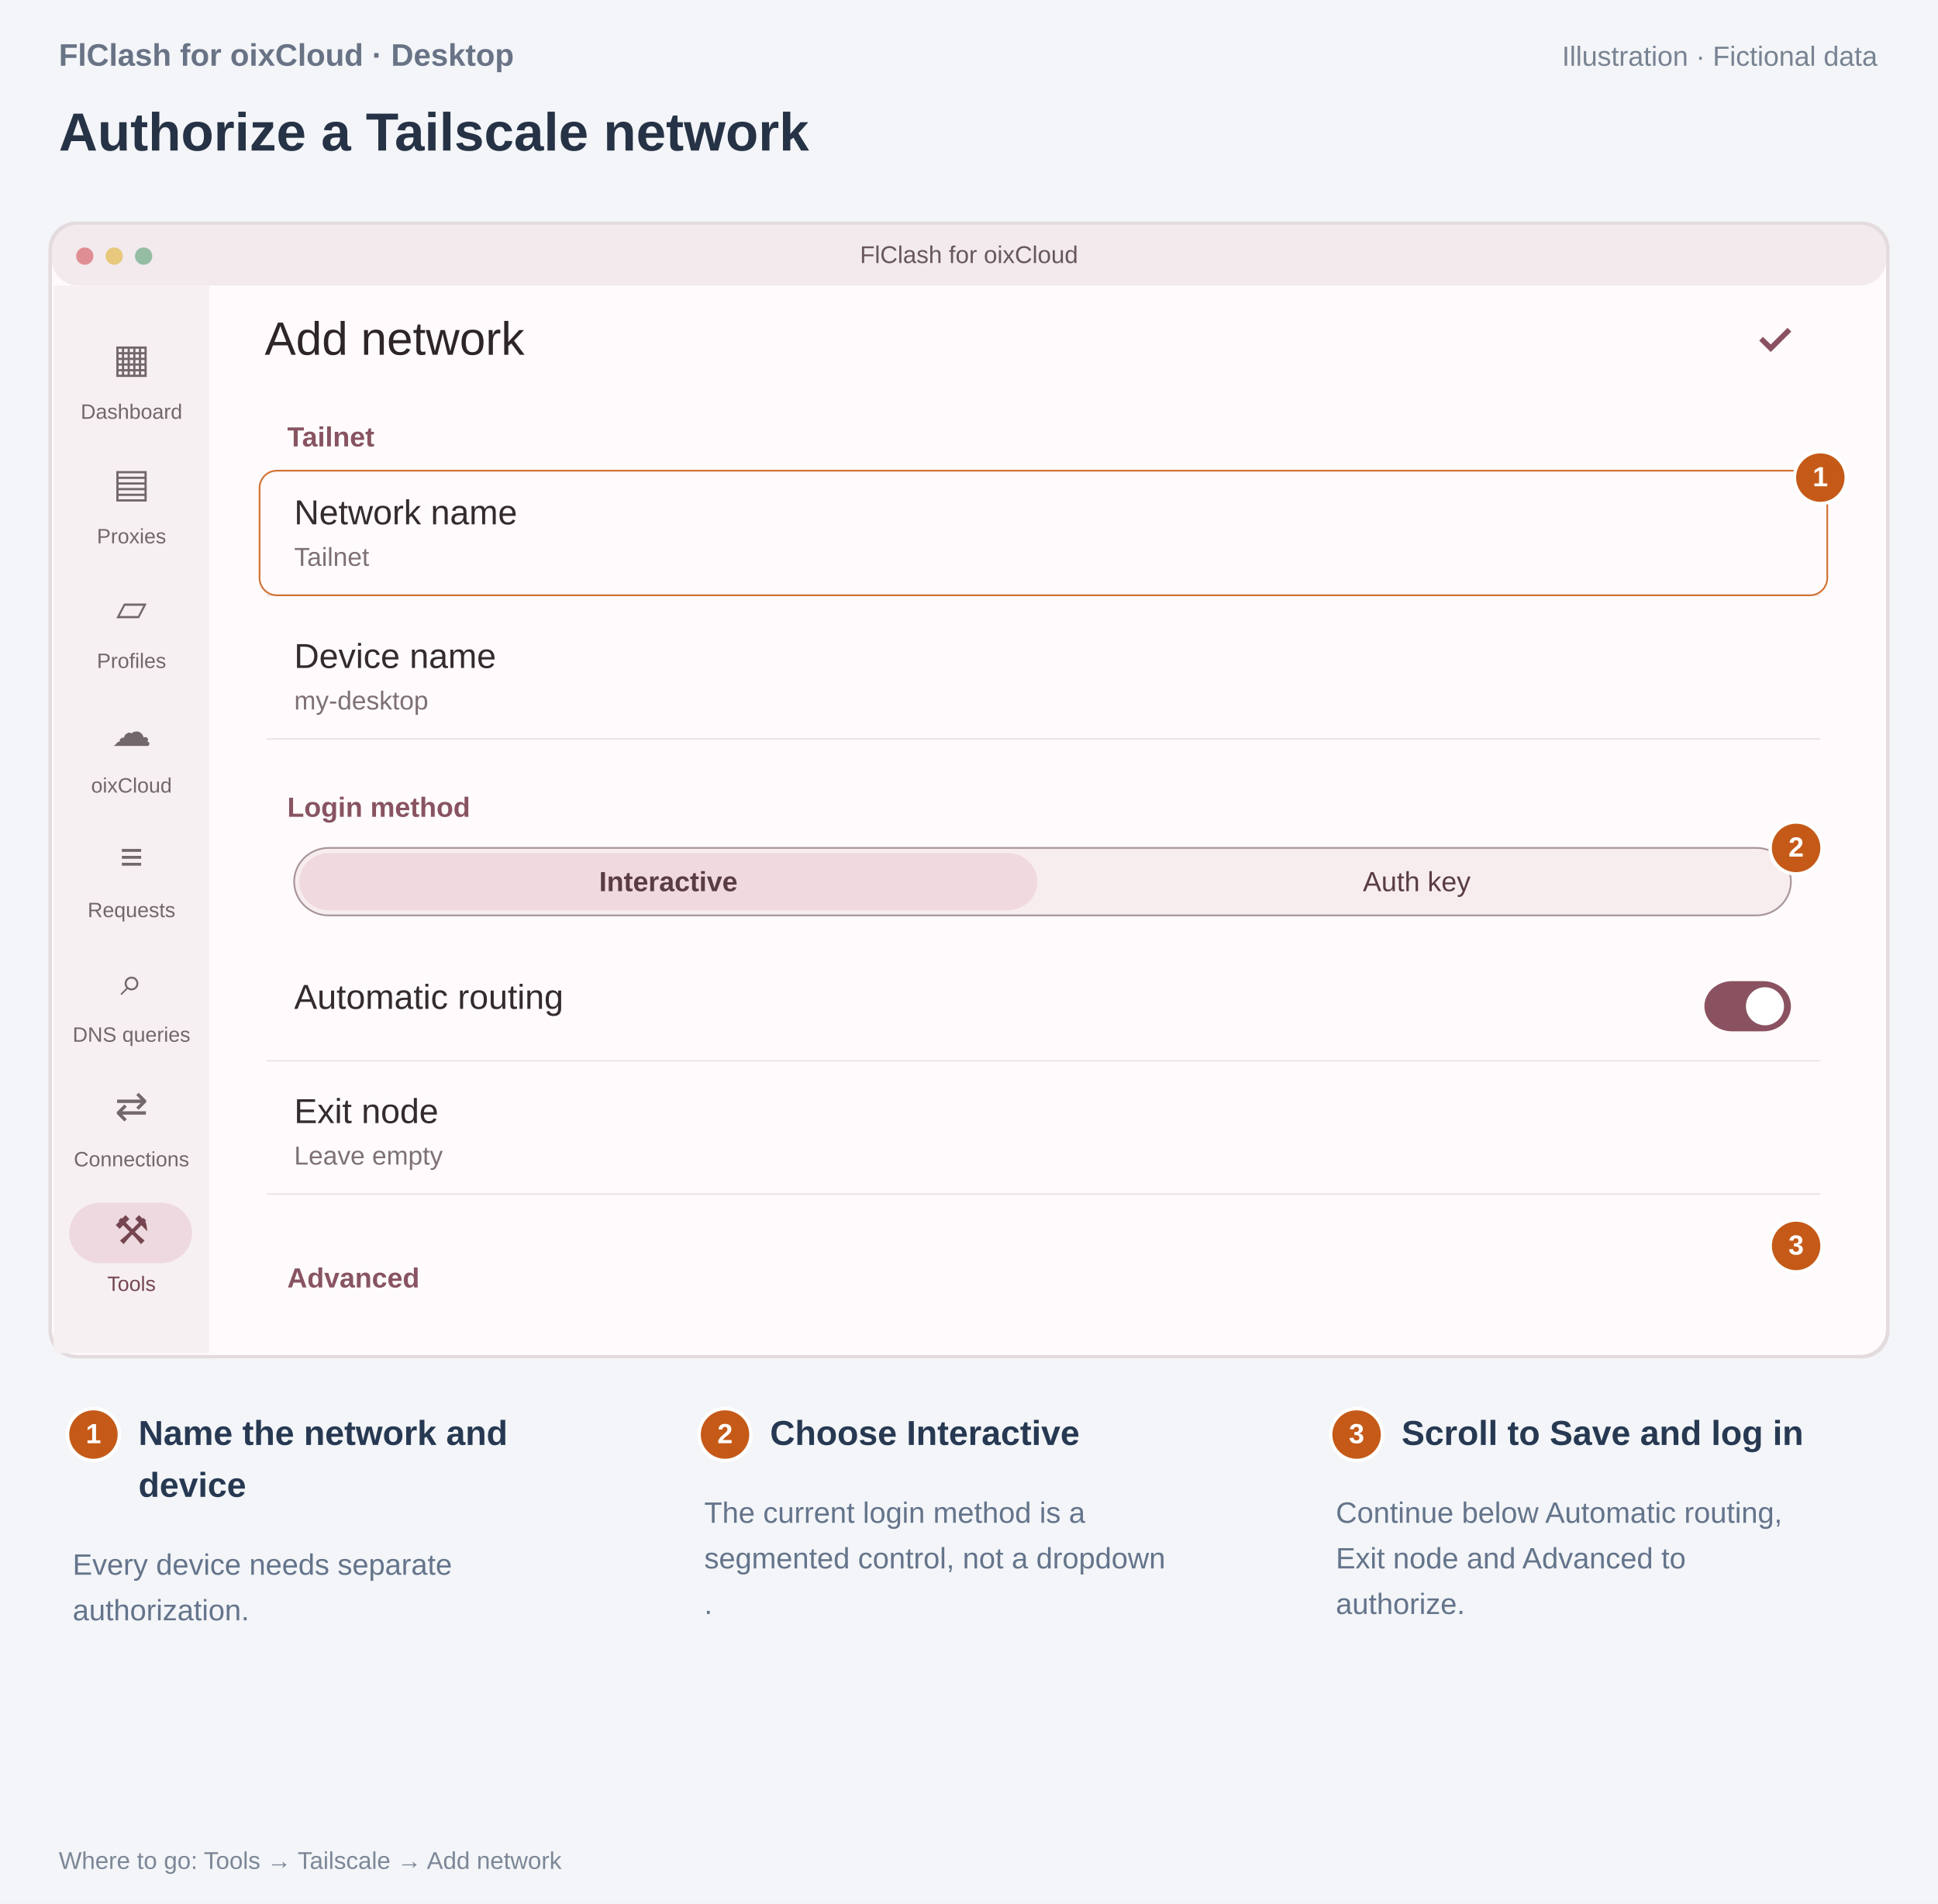
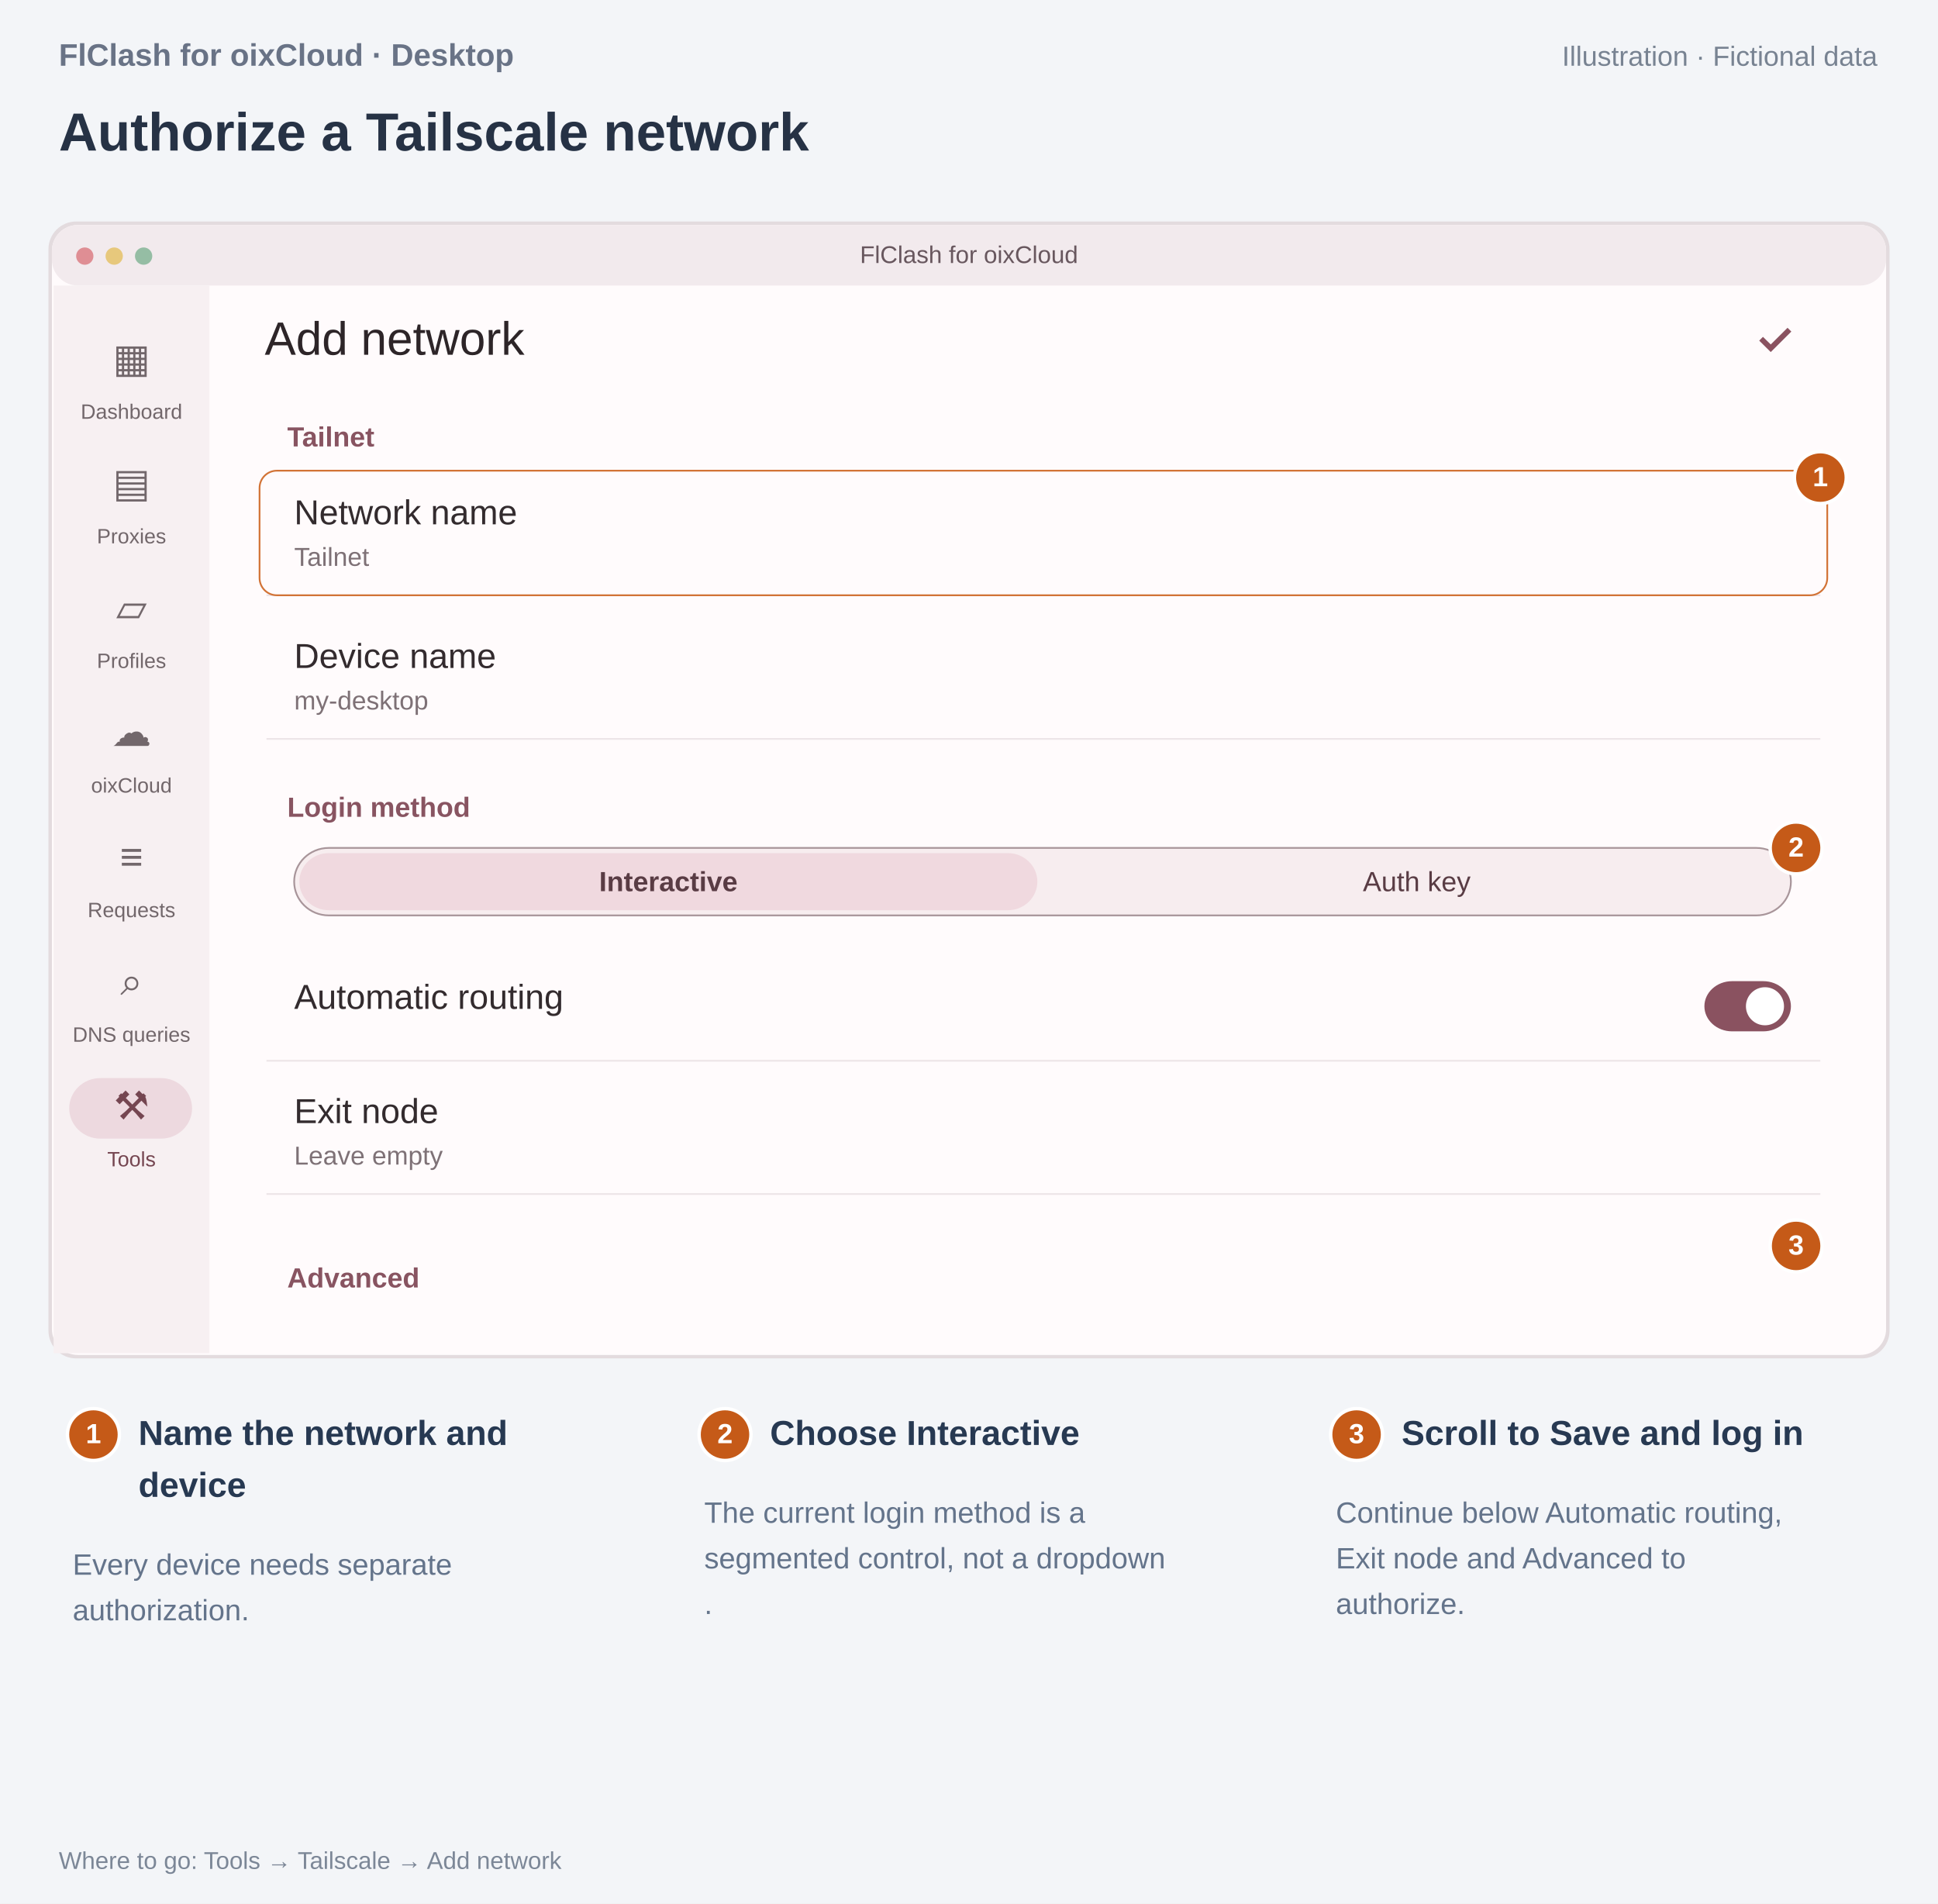
<svg xmlns="http://www.w3.org/2000/svg" width="1120" height="1100" viewBox="0 0 1120 1100" role="img" aria-labelledby="title desc">
  <g font-family="-apple-system,BlinkMacSystemFont,'PingFang SC','Segoe UI',Arial,sans-serif">
    <rect x="0" y="0" width="1120" height="1100" rx="0" fill="#f3f5f8" stroke="none" />
    <text x="34" y="38" font-size="18" fill="#697386" font-weight="600" text-anchor="start">FlClash for oixCloud · Desktop</text>
    <text x="1085" y="38" font-size="16" fill="#788392" font-weight="500" text-anchor="end">Illustration · Fictional data</text>
    <text x="34" y="87" font-size="31" fill="#263245" font-weight="700" text-anchor="start">Authorize a Tailscale network</text>
    <rect x="28" y="128" width="1064" height="657" rx="16" fill="#e3dbde" stroke="none" />
    <rect x="30" y="130" width="1060" height="653" rx="15" fill="#fffbfc" stroke="none" />
    <rect x="30" y="130" width="1060" height="35" rx="15" fill="#f2eaed" stroke="none" />
    <circle cx="49" cy="148" r="5" fill="#df8e94" stroke="none" stroke-width="1" />
    <circle cx="66" cy="148" r="5" fill="#e7c87c" stroke="none" stroke-width="1" />
    <circle cx="83" cy="148" r="5" fill="#95bda4" stroke="none" stroke-width="1" />
    <text x="560" y="152" font-size="14" fill="#68575e" font-weight="500" text-anchor="middle">FlClash for oixCloud</text>
    <rect x="31" y="165" width="90" height="617" rx="0" fill="#f7f0f2" stroke="none" />
    <text x="76" y="215" font-size="23" fill="#72676b" font-weight="500" text-anchor="middle">▦</text>
    <text x="76" y="242" font-size="12" fill="#72676b" font-weight="500" text-anchor="middle">Dashboard</text>
    <text x="76" y="287" font-size="23" fill="#72676b" font-weight="500" text-anchor="middle">▤</text>
    <text x="76" y="314" font-size="12" fill="#72676b" font-weight="500" text-anchor="middle">Proxies</text>
    <text x="76" y="359" font-size="23" fill="#72676b" font-weight="500" text-anchor="middle">▱</text>
    <text x="76" y="386" font-size="12" fill="#72676b" font-weight="500" text-anchor="middle">Profiles</text>
    <text x="76" y="431" font-size="23" fill="#72676b" font-weight="500" text-anchor="middle">☁</text>
    <text x="76" y="458" font-size="12" fill="#72676b" font-weight="500" text-anchor="middle">oixCloud</text>
    <text x="76" y="503" font-size="23" fill="#72676b" font-weight="500" text-anchor="middle">≡</text>
    <text x="76" y="530" font-size="12" fill="#72676b" font-weight="500" text-anchor="middle">Requests</text>
    <text x="76" y="575" font-size="23" fill="#72676b" font-weight="500" text-anchor="middle">⌕</text>
    <text x="76" y="602" font-size="12" fill="#72676b" font-weight="500" text-anchor="middle">DNS queries</text>
-     <text x="76" y="647" font-size="23" fill="#72676b" font-weight="500" text-anchor="middle">⇄</text>
-     <text x="76" y="674" font-size="12" fill="#72676b" font-weight="500" text-anchor="middle">Connections</text>
-     <rect x="40" y="695" width="71" height="35" rx="18" fill="#edd9df" stroke="none" />
-     <text x="76" y="719" font-size="23" fill="#754651" font-weight="500" text-anchor="middle">⚒</text>
-     <text x="76" y="746" font-size="12" fill="#754651" font-weight="500" text-anchor="middle">Tools</text>
+     <rect x="40" y="623" width="71" height="35" rx="18" fill="#edd9df" stroke="none" />
+     <text x="76" y="647" font-size="23" fill="#754651" font-weight="500" text-anchor="middle">⚒</text>
+     <text x="76" y="674" font-size="12" fill="#754651" font-weight="500" text-anchor="middle">Tools</text>
    <text x="153" y="205" font-size="27" fill="#2d2528" font-weight="500" text-anchor="start">Add network</text>
    <text x="1037" y="205" font-size="26" fill="#8a5260" font-weight="600" text-anchor="end">✓</text>
    <text x="166" y="258" font-size="16" fill="#885461" font-weight="600" text-anchor="start">Tailnet</text>
    <text x="170" y="303" font-size="20" fill="#332b2e" font-weight="400" text-anchor="start">Network name</text>
    <text x="170" y="327" font-size="15" fill="#7e7176" font-weight="400" text-anchor="start">Tailnet</text>
    <path d="M154 344H1052" stroke="#ede5e8" stroke-width="1" />
    <rect x="150" y="272" width="906" height="72" rx="10" fill="none" stroke="#d27336" />
    <circle cx="1052" cy="276" r="15" fill="#c55a18" stroke="#fff" stroke-width="2" />
    <text x="1052" y="281" font-size="16" fill="#fff" font-weight="700" text-anchor="middle">1</text>
    <text x="170" y="386" font-size="20" fill="#332b2e" font-weight="400" text-anchor="start">Device name</text>
    <text x="170" y="410" font-size="15" fill="#7e7176" font-weight="400" text-anchor="start">my-desktop</text>
    <path d="M154 427H1052" stroke="#ede5e8" stroke-width="1" />
    <text x="166" y="472" font-size="16" fill="#885461" font-weight="600" text-anchor="start">Login method</text>
    <rect x="170" y="490" width="865" height="39" rx="20" fill="#f7edef" stroke="#a8959a" />
    <rect x="173" y="493" width="426.5" height="33" rx="17" fill="#f0d9df" stroke="none" />
    <text x="386.25" y="515" font-size="16" fill="#593c44" font-weight="600" text-anchor="middle">Interactive</text>
    <text x="818.75" y="515" font-size="16" fill="#593c44" font-weight="400" text-anchor="middle">Auth key</text>
    <circle cx="1038" cy="490" r="15" fill="#c55a18" stroke="#fff" stroke-width="2" />
    <text x="1038" y="495" font-size="16" fill="#fff" font-weight="700" text-anchor="middle">2</text>
    <text x="170" y="583" font-size="20" fill="#332b2e" font-weight="400" text-anchor="start">Automatic routing</text>
    <rect x="985" y="567" width="50" height="29" rx="16" fill="#8a5260" stroke="none" />
    <circle cx="1020" cy="581.5" r="11" fill="#fff" stroke="none" stroke-width="1" />
    <path d="M154 613H1052" stroke="#ede5e8" stroke-width="1" />
    <text x="170" y="649" font-size="20" fill="#332b2e" font-weight="400" text-anchor="start">Exit node</text>
    <text x="170" y="673" font-size="15" fill="#7e7176" font-weight="400" text-anchor="start">Leave empty</text>
    <path d="M154 690H1052" stroke="#ede5e8" stroke-width="1" />
    <text x="166" y="744" font-size="16" fill="#885461" font-weight="600" text-anchor="start">Advanced</text>
    <circle cx="1038" cy="720" r="15" fill="#c55a18" stroke="#fff" stroke-width="2" />
    <text x="1038" y="725" font-size="16" fill="#fff" font-weight="700" text-anchor="middle">3</text>
    <circle cx="54" cy="829" r="15" fill="#c55a18" stroke="#fff" stroke-width="2" />
    <text x="54" y="834" font-size="16" fill="#fff" font-weight="700" text-anchor="middle">1</text>
    <text x="80" y="835" font-size="20" fill="#273952" font-weight="600" text-anchor="start">Name the network and</text>
    <text x="80" y="865" font-size="20" fill="#273952" font-weight="600" text-anchor="start">device</text>
    <text x="42" y="910" font-size="17" fill="#64748b" font-weight="400" text-anchor="start">Every device needs separate</text>
    <text x="42" y="936.35" font-size="17" fill="#64748b" font-weight="400" text-anchor="start">authorization.</text>
    <circle cx="419" cy="829" r="15" fill="#c55a18" stroke="#fff" stroke-width="2" />
    <text x="419" y="834" font-size="16" fill="#fff" font-weight="700" text-anchor="middle">2</text>
    <text x="445" y="835" font-size="20" fill="#273952" font-weight="600" text-anchor="start">Choose Interactive</text>
    <text x="407" y="880" font-size="17" fill="#64748b" font-weight="400" text-anchor="start">The current login method is a</text>
    <text x="407" y="906.35" font-size="17" fill="#64748b" font-weight="400" text-anchor="start">segmented control, not a dropdown</text>
    <text x="407" y="932.7" font-size="17" fill="#64748b" font-weight="400" text-anchor="start">.</text>
    <circle cx="784" cy="829" r="15" fill="#c55a18" stroke="#fff" stroke-width="2" />
    <text x="784" y="834" font-size="16" fill="#fff" font-weight="700" text-anchor="middle">3</text>
    <text x="810" y="835" font-size="20" fill="#273952" font-weight="600" text-anchor="start">Scroll to Save and log in</text>
    <text x="772" y="880" font-size="17" fill="#64748b" font-weight="400" text-anchor="start">Continue below Automatic routing,</text>
    <text x="772" y="906.35" font-size="17" fill="#64748b" font-weight="400" text-anchor="start"> Exit node and Advanced to</text>
    <text x="772" y="932.7" font-size="17" fill="#64748b" font-weight="400" text-anchor="start">authorize.</text>
    <text x="34" y="1080" font-size="14" fill="#7c8797" font-weight="400" text-anchor="start">Where to go: Tools → Tailscale → Add network</text>
  </g>
</svg>
